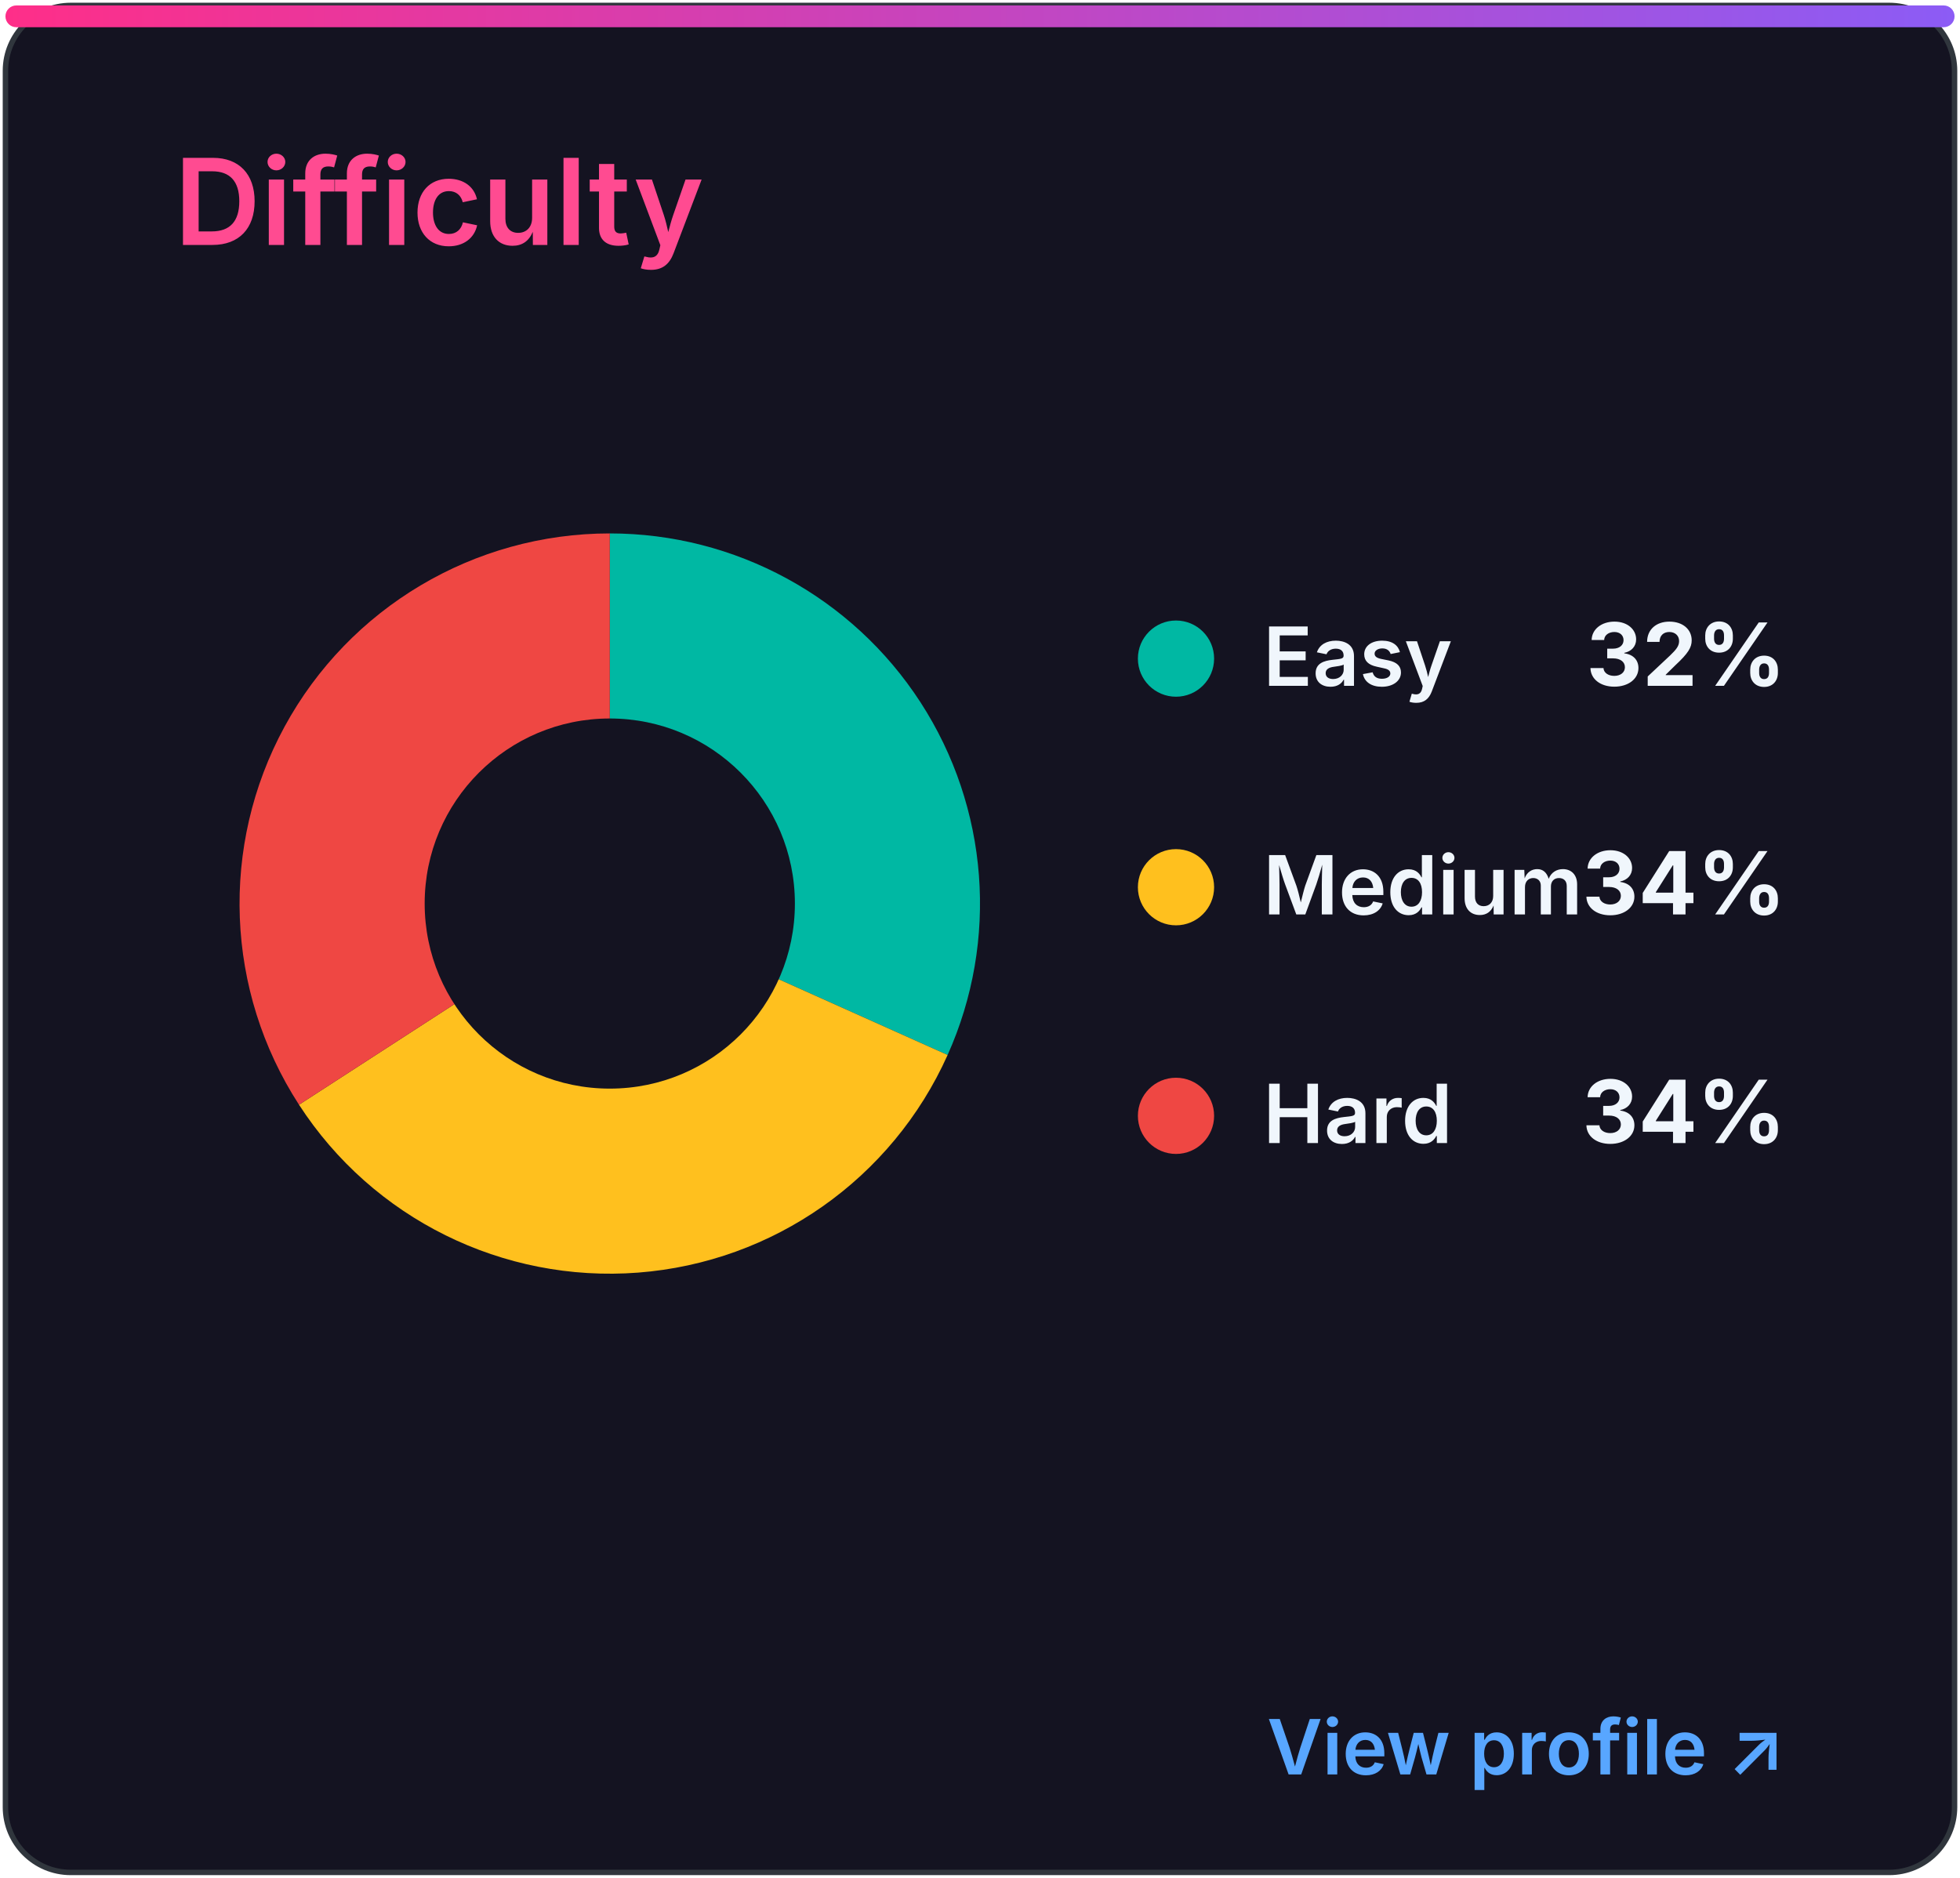
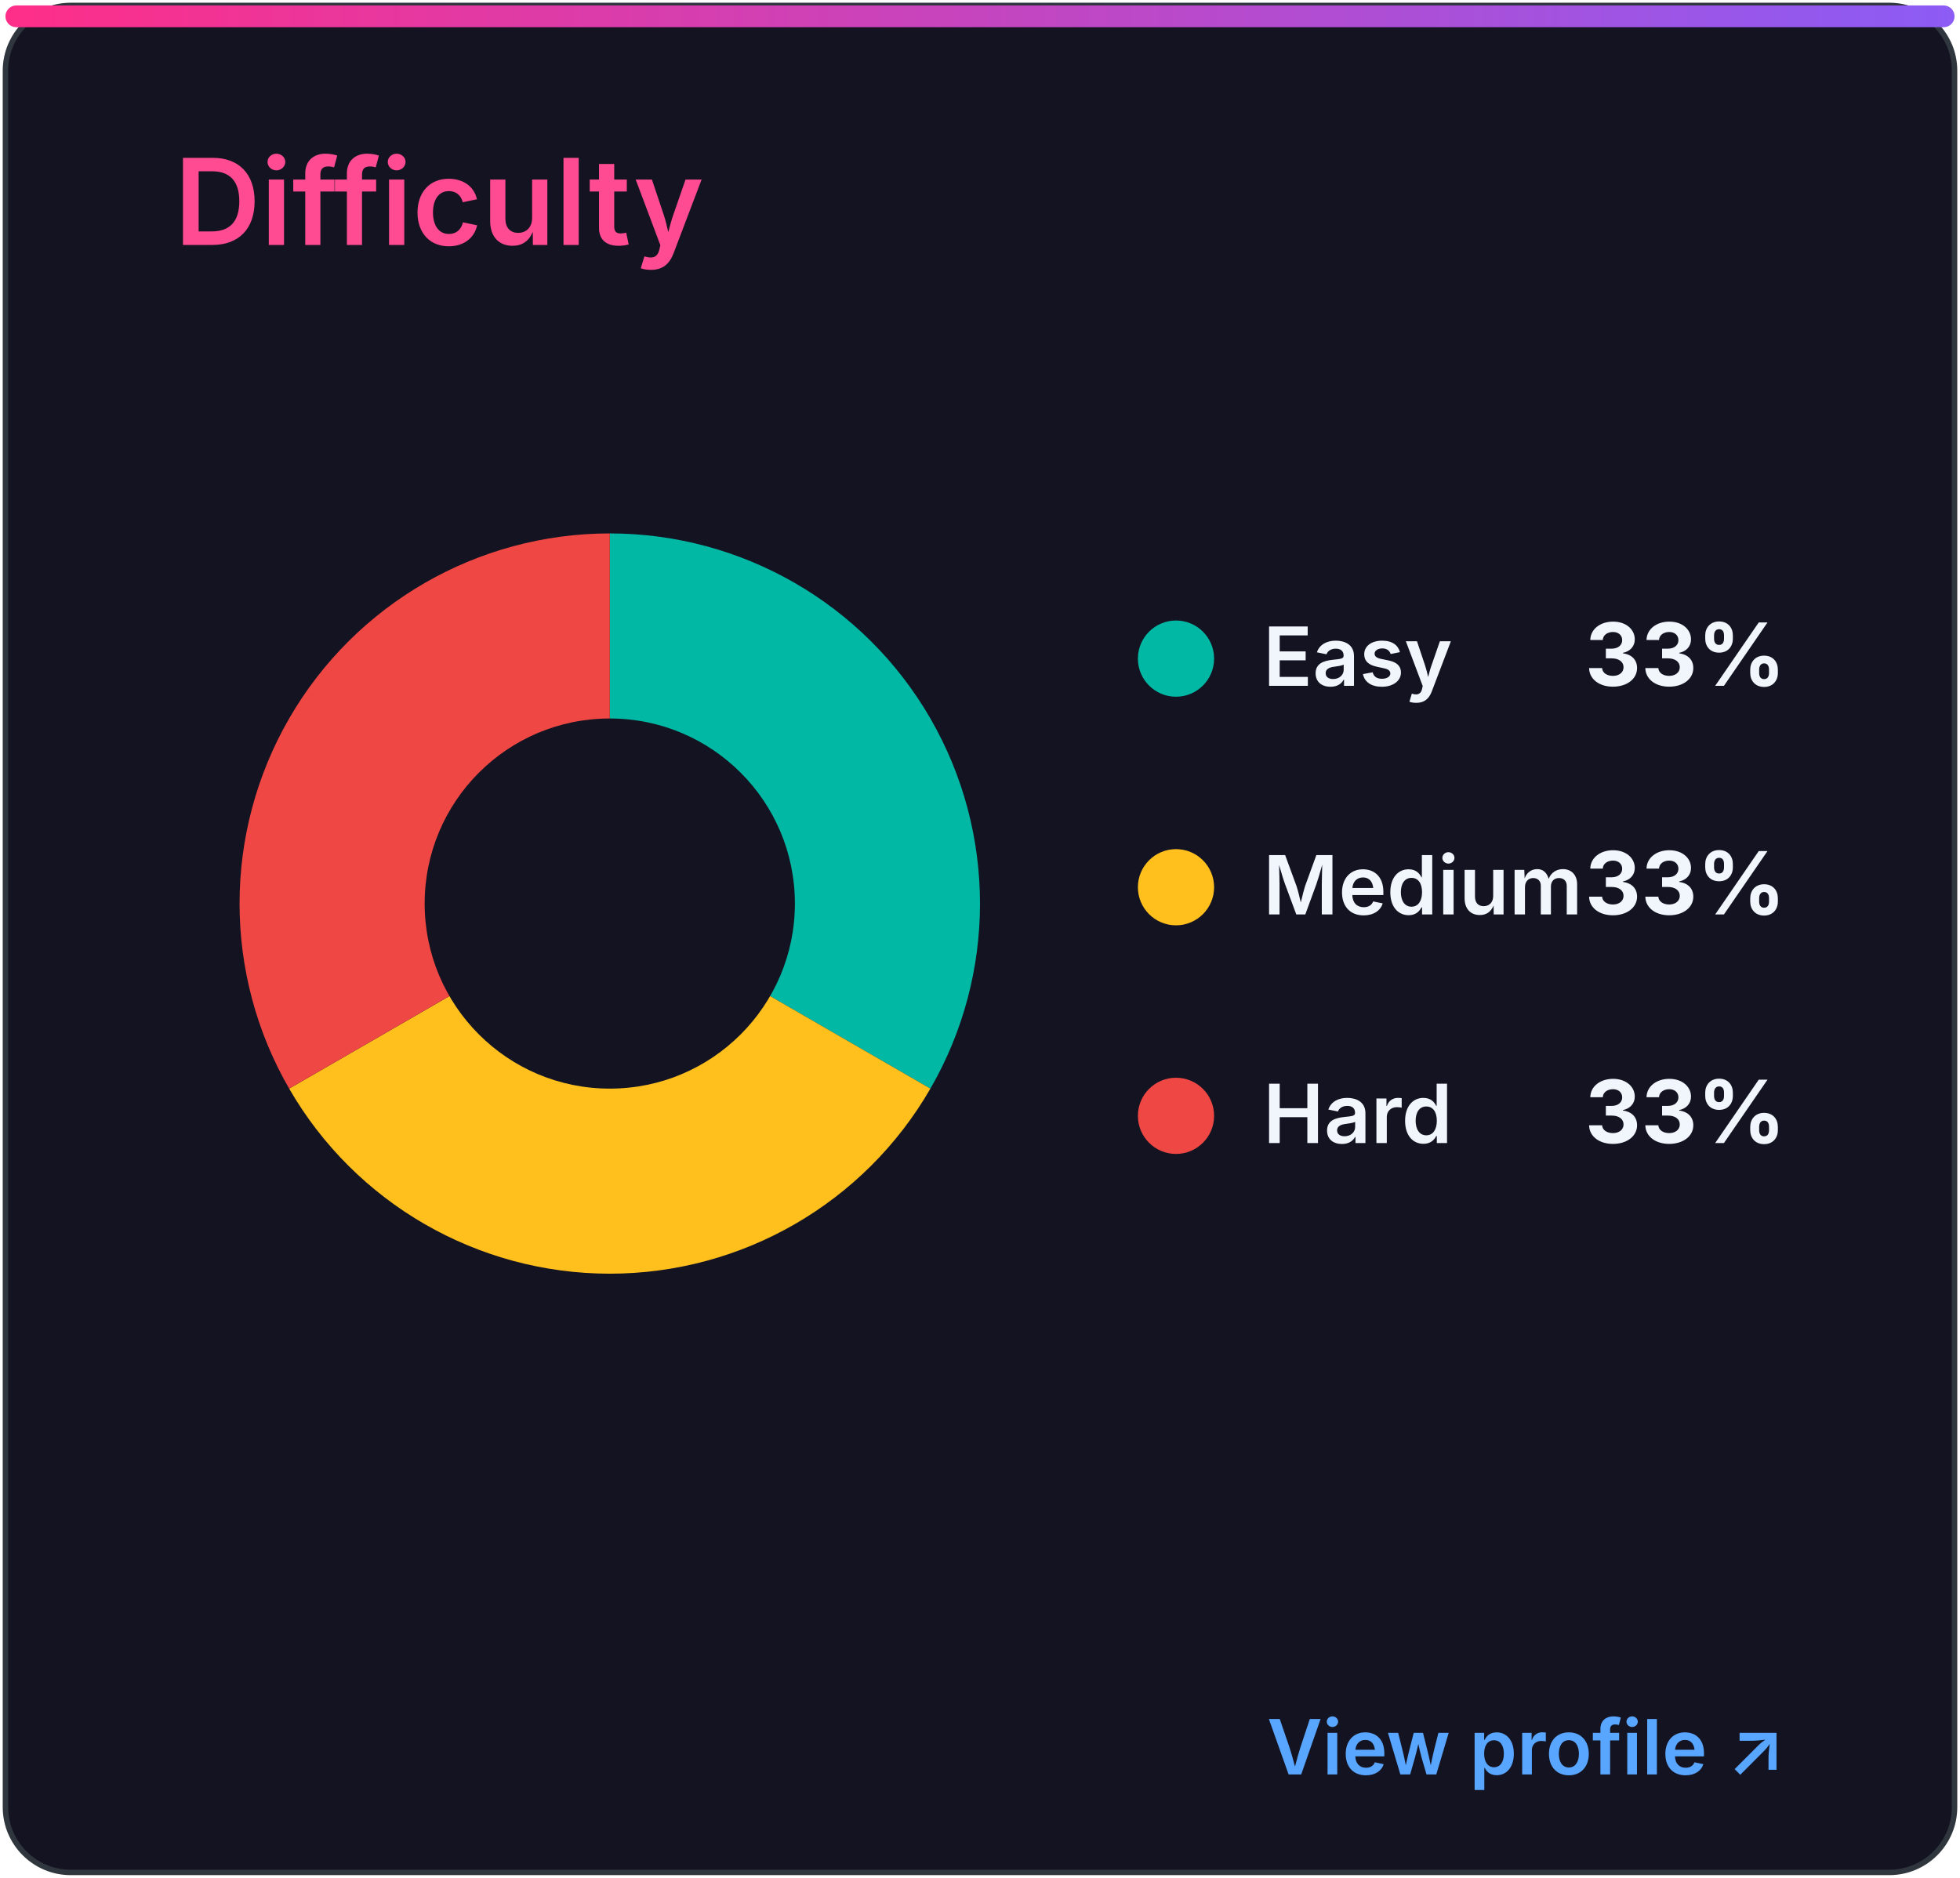
<svg xmlns="http://www.w3.org/2000/svg" width="360" height="345" viewBox="0 0 360 345" role="img" aria-labelledby="title desc">
  <defs>
    <linearGradient id="accent" x1="0" x2="1">
      <stop stop-color="#ff2e88" />
      <stop offset="1" stop-color="#8b5cf6" />
    </linearGradient>
    <clipPath id="bar">
      <rect x="32" y="82" width="296" height="8" rx="4" />
    </clipPath>
    <style>
.heading{font:600 22px -apple-system,BlinkMacSystemFont,'Segoe UI',sans-serif;fill:#ff4b91}
.eyebrow{font:600 10px -apple-system,BlinkMacSystemFont,'Segoe UI',sans-serif;letter-spacing:1.2px;fill:#8b949e}
.total{font:700 52px -apple-system,BlinkMacSystemFont,'Segoe UI',sans-serif;fill:#f0f6fc}
.metric{font:600 15px -apple-system,BlinkMacSystemFont,'Segoe UI',sans-serif;fill:#f0f6fc}
.count{font:700 16px -apple-system,BlinkMacSystemFont,'Segoe UI',sans-serif;fill:#f0f6fc}
.muted{font:500 13px -apple-system,BlinkMacSystemFont,'Segoe UI',sans-serif;fill:#8b949e}
.language{font:700 31px -apple-system,BlinkMacSystemFont,'Segoe UI',sans-serif;fill:#f0f6fc}
.link{font:600 14px -apple-system,BlinkMacSystemFont,'Segoe UI',sans-serif;fill:#58a6ff}
</style>
  </defs>
  <rect x="1" y="1" width="358" height="343" rx="12" fill="#141321" stroke="#30363d" />
  <rect x="1" y="1" width="358" height="4" rx="2" fill="url(#accent)" />
  <text x="32" y="45" class="heading">Difficulty</text>
-   <path d="M 112 166 L 112.00 98.00 A 68 68 0 0 1 174.05 193.82 Z" fill="#00b8a3" />
-   <path d="M 112 166 L 174.05 193.82 A 68 68 0 0 1 54.92 202.96 Z" fill="#ffc01e" />
-   <path d="M 112 166 L 54.92 202.96 A 68 68 0 0 1 112.00 98.00 Z" fill="#ef4743" />
+   <path d="M 112 166 L 112.00 98.00 A 68 68 0 0 1 170.89 200.00 Z" fill="#00b8a3" />
+   <path d="M 112 166 L 170.89 200.00 A 68 68 0 0 1 53.11 200.00 Z" fill="#ffc01e" />
+   <path d="M 112 166 L 53.11 200.00 A 68 68 0 0 1 112.00 98.00 Z" fill="#ef4743" />
  <circle cx="112" cy="166" r="34" fill="#141321" />
  <circle cx="216" cy="121" r="7" fill="#00b8a3" />
  <text x="232" y="126" class="metric">Easy</text>
-   <text x="328" y="126" class="count" text-anchor="end">32%</text>
+   <text x="328" y="126" class="count" text-anchor="end">33%</text>
  <circle cx="216" cy="163" r="7" fill="#ffc01e" />
  <text x="232" y="168" class="metric">Medium</text>
-   <text x="328" y="168" class="count" text-anchor="end">34%</text>
+   <text x="328" y="168" class="count" text-anchor="end">33%</text>
  <circle cx="216" cy="205" r="7" fill="#ef4743" />
  <text x="232" y="210" class="metric">Hard</text>
-   <text x="328" y="210" class="count" text-anchor="end">34%</text>
+   <text x="328" y="210" class="count" text-anchor="end">33%</text>
  <text x="328" y="326" class="link" text-anchor="end">View profile ↗</text>
</svg>
